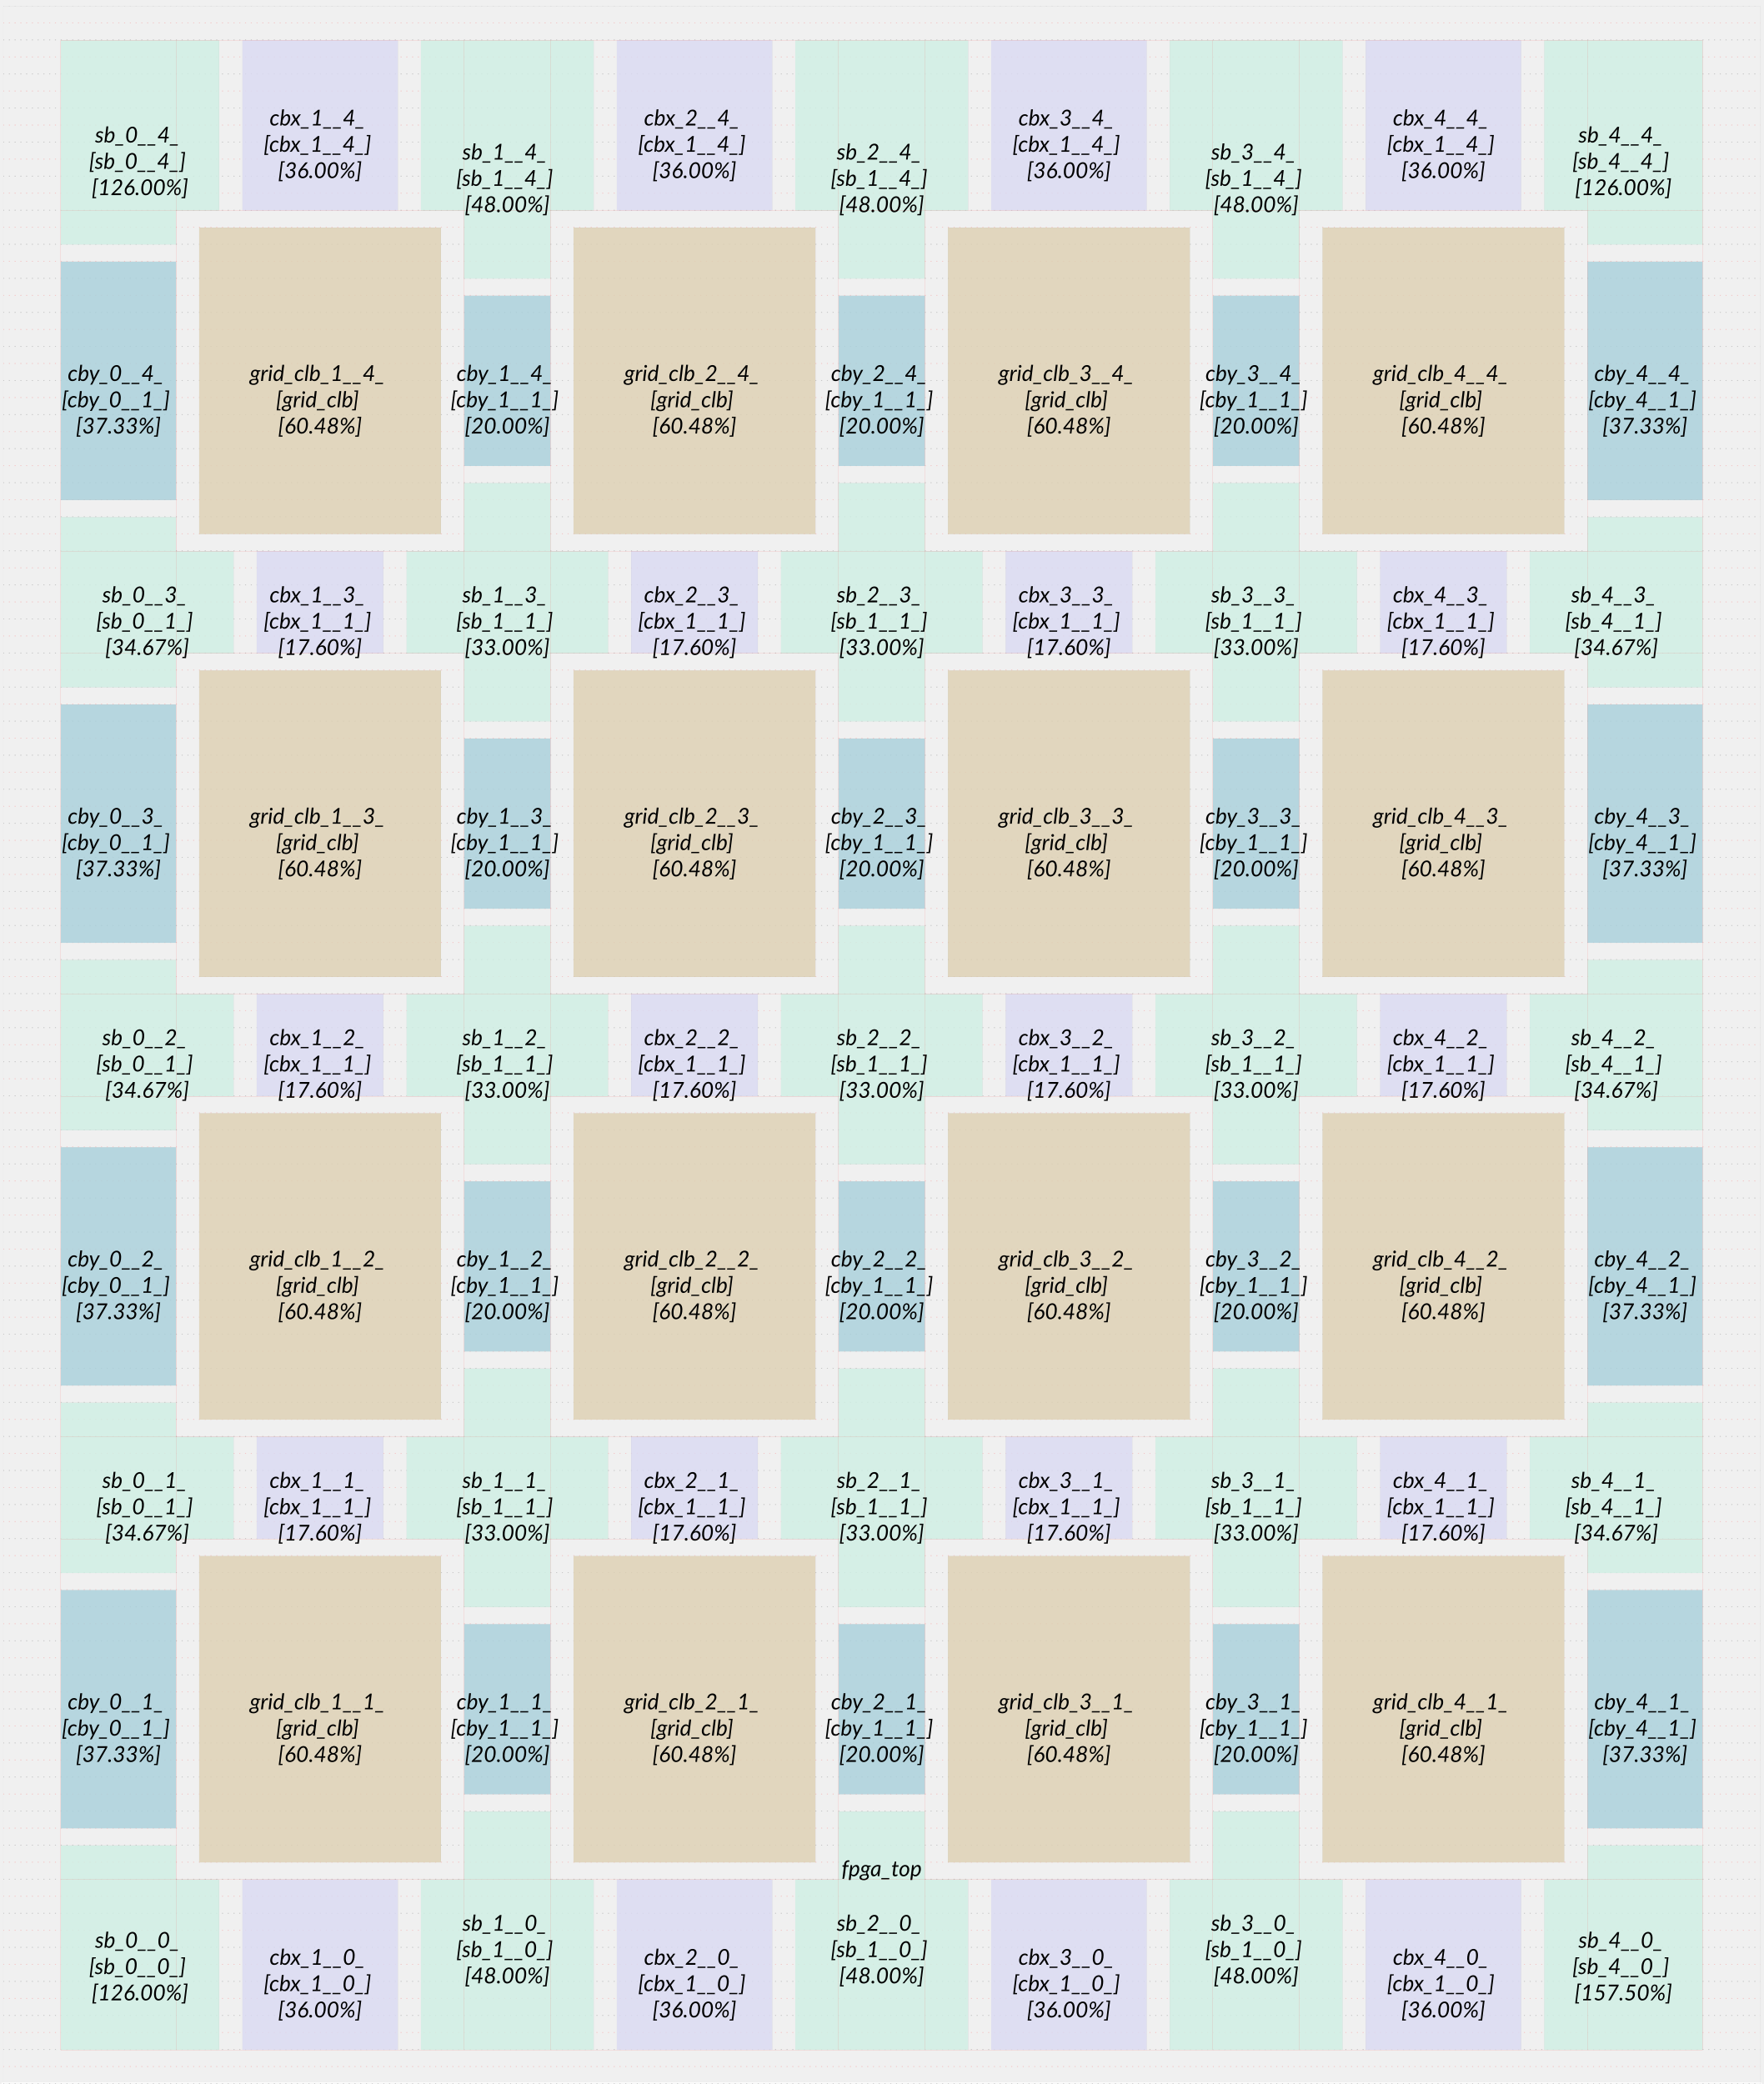
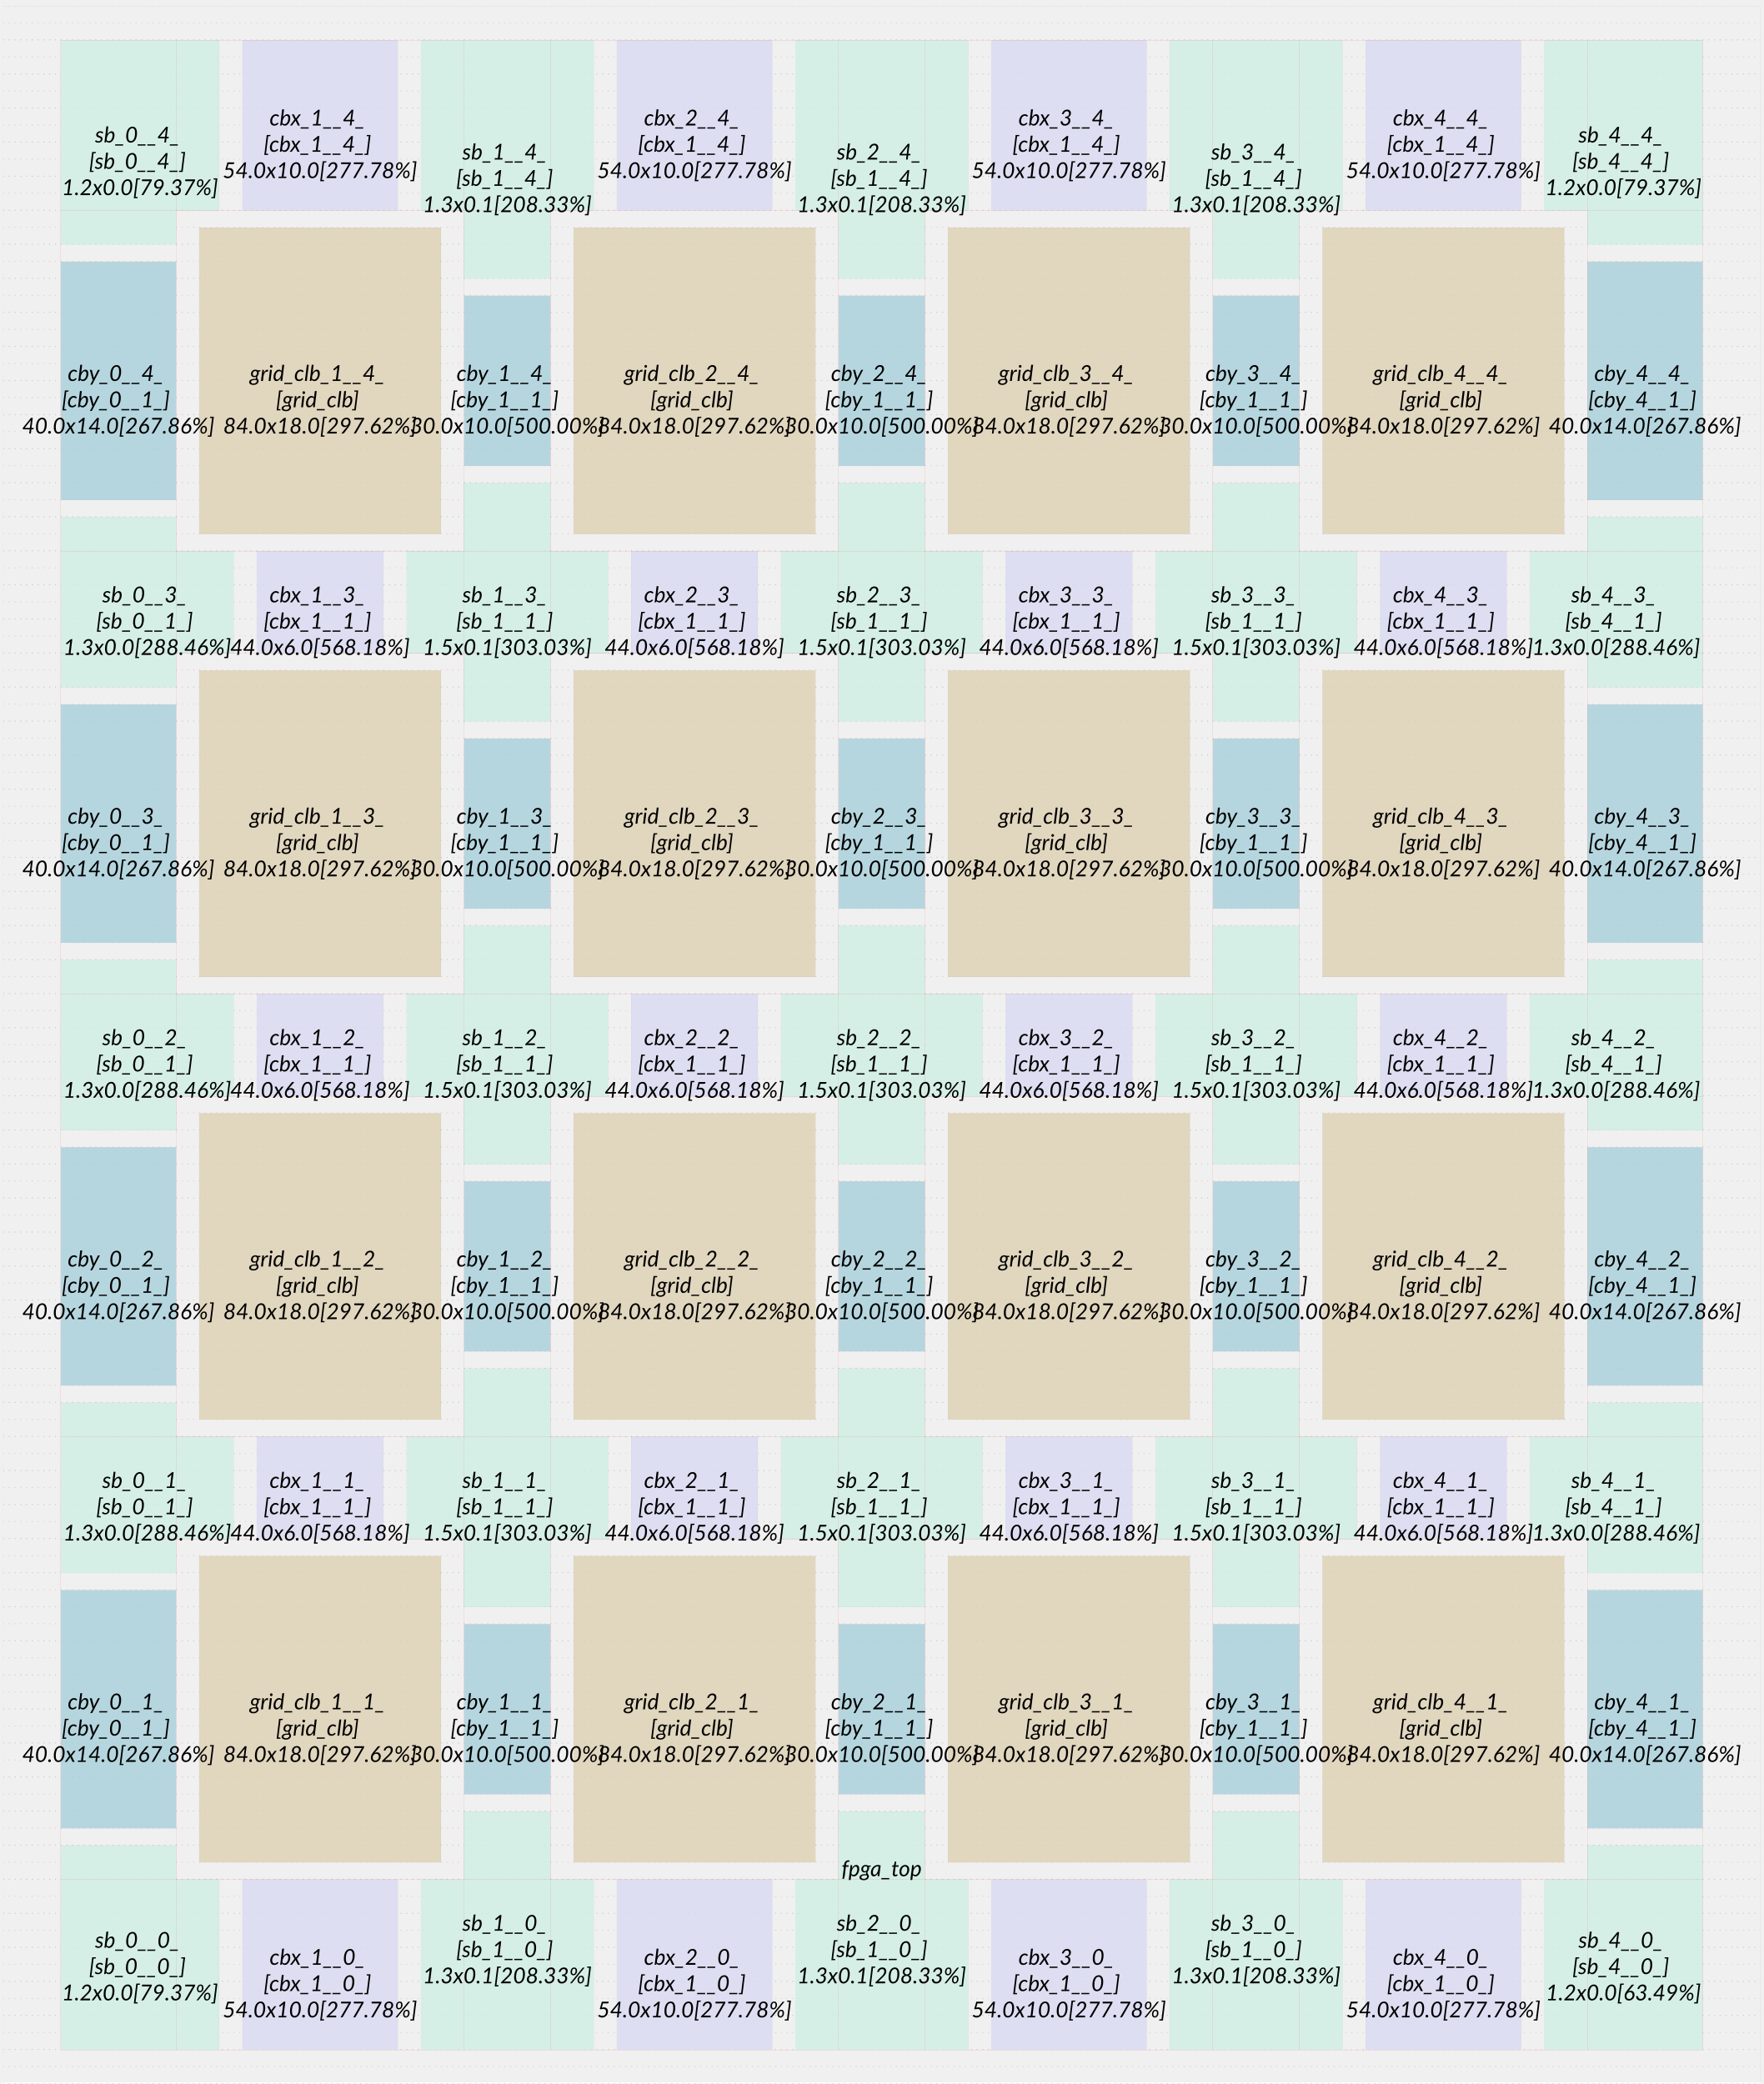
<svg xmlns="http://www.w3.org/2000/svg" xmlns:xlink="http://www.w3.org/1999/xlink" baseProfile="full" height="100%" version="1.1" viewBox="-50,-33284,28160,33284" width="100%">
  <defs>
    <symbol id="fpga_top">
      <rect class="module_boundary fpga_top" fill="url(#id1)" height="33183" width="28059" x="1" y="1" />
    </symbol>
    <symbol id="grid_clb">
      <rect class="module_boundary grid_clb" fill="#ddd0b1" height="4895" width="3863" x="1" y="1" />
    </symbol>
    <symbol id="sb_0__0_">
      <path class="module_boundary sb_0__0_" d="M 0 0 v 0 h 0 v 2720 h 0  v 544 h 1840 v -544 h 690 v -2720  h -690 v 0 Z Z" fill="#ceefe4" />
    </symbol>
    <symbol id="sb_0__1_">
      <path class="module_boundary sb_0__1_" d="M 0 0 v 544 h 0 v 1632 h 0  v 544 h 1840 v -544 h 920 v -1632  h -920 v -544 Z Z" fill="#ceefe4" />
    </symbol>
    <symbol id="sb_0__4_">
      <path class="module_boundary sb_0__4_" d="M 0 0 v 544 h 0 v 2720 h 0  v 0 h 1840 v 0 h 690 v -2720  h -690 v -544 Z Z" fill="#ceefe4" />
    </symbol>
    <symbol id="sb_1__0_">
      <path class="module_boundary sb_1__0_" d="M 690 0 v 0 h -690 v 2720 h 690  v 1088 h 1380 v -1088 h 690 v -2720  h -690 v 0 Z Z" fill="#ceefe4" />
    </symbol>
    <symbol id="sb_1__1_">
      <path class="module_boundary sb_1__1_" d="M 920 0 v 1088 h -920 v 1632 h 920  v 1088 h 1380 v -1088 h 920 v -1632  h -920 v -1088 Z Z" fill="#ceefe4" />
    </symbol>
    <symbol id="sb_1__4_">
      <path class="module_boundary sb_1__4_" d="M 690 0 v 1088 h -690 v 2720 h 690  v 0 h 1380 v 0 h 690 v -2720  h -690 v -1088 Z Z" fill="#ceefe4" />
    </symbol>
    <symbol id="sb_4__0_">
      <path class="module_boundary sb_4__0_" d="M 690 0 v 0 h -690 v 2720 h 690  v 544 h 1840 v -544 h 0 v -2720  h 0 v 0 Z Z" fill="#ceefe4" />
    </symbol>
    <symbol id="sb_4__1_">
      <path class="module_boundary sb_4__1_" d="M 920 0 v 544 h -920 v 1632 h 920  v 544 h 1840 v -544 h 0 v -1632  h 0 v -544 Z Z" fill="#ceefe4" />
    </symbol>
    <symbol id="sb_4__4_">
      <path class="module_boundary sb_4__4_" d="M 690 0 v 544 h -690 v 2720 h 690  v 0 h 1840 v 0 h 0 v -2720  h 0 v -544 Z Z" fill="#ceefe4" />
    </symbol>
    <symbol id="cbx_1__1_">
      <rect class="module_boundary cbx_1__1_" fill="#d9d9f3" height="1631" width="2023" x="1" y="1" />
    </symbol>
    <symbol id="cby_1__1_">
      <rect class="module_boundary cby_1__1_" fill="#a8d0db" height="2719" width="1379" x="1" y="1" />
    </symbol>
    <symbol id="cby_0__1_">
      <rect class="module_boundary cby_0__1_" fill="#a8d0db" height="3807" width="1839" x="1" y="1" />
    </symbol>
    <symbol id="cbx_1__4_">
      <rect class="module_boundary cbx_1__4_" fill="#d9d9f3" height="2719" width="2483" x="1" y="1" />
    </symbol>
    <symbol id="cby_4__1_">
      <rect class="module_boundary cby_4__1_" fill="#a8d0db" height="3807" width="1839" x="1" y="1" />
    </symbol>
    <symbol id="cbx_1__0_">
      <rect class="module_boundary cbx_1__0_" fill="#d9d9f3" height="2719" width="2483" x="1" y="1" />
    </symbol>
    <style type="text/css">
            .origin{fill:black}
            text{font-family: Verdana; font-size: 5px;}
            .module_boundary{stroke:grey; stroke-width:1;opacity: 0.8}
            .left_pin{
                fill:blue;
                text-anchor: start;
                transform: translate(5px, 00px) scale(1,-1);}
            .right_pin{
                fill:blue;
                text-anchor: end;
                transform: translate(-5px, 00px) scale(1,-1);}
            .bottom_pin{
                fill:blue;
                transform-box: fill-box;
                transform-origin: start;
                text-anchor: start;
                transform: translate(0px, 10px) rotate(90deg) scale(1,-1);}
            .top_pin{
                fill:blue;
                transform-box: fill-box;
                transform-origin: bottom left;
                text-anchor: start;
                transform: translate(0px, -3px) rotate(-90deg) scale(1,-1);}
            .in_pin{fill: red;}
            .out_pin{fill: blue;}
        </style>
    <style type="text/css">
    .over_util {fill:#b22222 !important}
    text{font-family: Lato; font-style: italic; font-size: 350px;}
</style>
    <pattern height="544" id="id1" patternUnits="userSpaceOnUse" width="92">
      <circle cx="4" cy="4" fill="black" r="4" />
      <circle cx="4" cy="276" fill="red" r="4" />
    </pattern>
  </defs>
  <g id="bg">
    <rect fill="#FFF" height="33234" id="background" stroke-width="0" width="28110" x="-25" y="-25" />
  </g>
  <g id="mainframe">
    <g id="mainShapes" transform="scale(1,-1)">
      <use class="topModule" x="0" xlink:href="#fpga_top" y="0" />
      <use class="grid_clb_1__1_" x="3128" xlink:href="#grid_clb" y="3536" />
      <use class="grid_clb_1__2_" x="3128" xlink:href="#grid_clb" y="10608" />
      <use class="grid_clb_1__3_" x="3128" xlink:href="#grid_clb" y="17680" />
      <use class="grid_clb_1__4_" x="3128" xlink:href="#grid_clb" y="24752" />
      <use class="grid_clb_2__1_" x="9108" xlink:href="#grid_clb" y="3536" />
      <use class="grid_clb_2__2_" x="9108" xlink:href="#grid_clb" y="10608" />
      <use class="grid_clb_2__3_" x="9108" xlink:href="#grid_clb" y="17680" />
      <use class="grid_clb_2__4_" x="9108" xlink:href="#grid_clb" y="24752" />
      <use class="grid_clb_3__1_" x="15088" xlink:href="#grid_clb" y="3536" />
      <use class="grid_clb_3__2_" x="15088" xlink:href="#grid_clb" y="10608" />
      <use class="grid_clb_3__3_" x="15088" xlink:href="#grid_clb" y="17680" />
      <use class="grid_clb_3__4_" x="15088" xlink:href="#grid_clb" y="24752" />
      <use class="grid_clb_4__1_" x="21068" xlink:href="#grid_clb" y="3536" />
      <use class="grid_clb_4__2_" x="21068" xlink:href="#grid_clb" y="10608" />
      <use class="grid_clb_4__3_" x="21068" xlink:href="#grid_clb" y="17680" />
      <use class="grid_clb_4__4_" x="21068" xlink:href="#grid_clb" y="24752" />
      <use class="sb_0__0_" x="920" xlink:href="#sb_0__0_" y="544" />
      <use class="sb_0__1_" x="920" xlink:href="#sb_0__1_" y="8160" />
      <use class="sb_0__2_" x="920" xlink:href="#sb_0__1_" y="15232" />
      <use class="sb_0__3_" x="920" xlink:href="#sb_0__1_" y="22304" />
      <use class="sb_0__4_" x="920" xlink:href="#sb_0__4_" y="29376" />
      <use class="sb_1__0_" x="6670" xlink:href="#sb_1__0_" y="544" />
      <use class="sb_2__0_" x="12650" xlink:href="#sb_1__0_" y="544" />
      <use class="sb_3__0_" x="18630" xlink:href="#sb_1__0_" y="544" />
      <use class="sb_1__1_" x="6440" xlink:href="#sb_1__1_" y="7616" />
      <use class="sb_1__2_" x="6440" xlink:href="#sb_1__1_" y="14688" />
      <use class="sb_1__3_" x="6440" xlink:href="#sb_1__1_" y="21760" />
      <use class="sb_2__1_" x="12420" xlink:href="#sb_1__1_" y="7616" />
      <use class="sb_2__2_" x="12420" xlink:href="#sb_1__1_" y="14688" />
      <use class="sb_2__3_" x="12420" xlink:href="#sb_1__1_" y="21760" />
      <use class="sb_3__1_" x="18400" xlink:href="#sb_1__1_" y="7616" />
      <use class="sb_3__2_" x="18400" xlink:href="#sb_1__1_" y="14688" />
      <use class="sb_3__3_" x="18400" xlink:href="#sb_1__1_" y="21760" />
      <use class="sb_1__4_" x="6670" xlink:href="#sb_1__4_" y="28832" />
      <use class="sb_2__4_" x="12650" xlink:href="#sb_1__4_" y="28832" />
      <use class="sb_3__4_" x="18630" xlink:href="#sb_1__4_" y="28832" />
      <use class="sb_4__0_" x="24610" xlink:href="#sb_4__0_" y="544" />
      <use class="sb_4__1_" x="24380" xlink:href="#sb_4__1_" y="8160" />
      <use class="sb_4__2_" x="24380" xlink:href="#sb_4__1_" y="15232" />
      <use class="sb_4__3_" x="24380" xlink:href="#sb_4__1_" y="22304" />
      <use class="sb_4__4_" x="24610" xlink:href="#sb_4__4_" y="29376" />
      <use class="cbx_1__1_" x="4048" xlink:href="#cbx_1__1_" y="8704" />
      <use class="cbx_1__2_" x="4048" xlink:href="#cbx_1__1_" y="15776" />
      <use class="cbx_1__3_" x="4048" xlink:href="#cbx_1__1_" y="22848" />
      <use class="cbx_2__1_" x="10028" xlink:href="#cbx_1__1_" y="8704" />
      <use class="cbx_2__2_" x="10028" xlink:href="#cbx_1__1_" y="15776" />
      <use class="cbx_2__3_" x="10028" xlink:href="#cbx_1__1_" y="22848" />
      <use class="cbx_3__1_" x="16008" xlink:href="#cbx_1__1_" y="8704" />
      <use class="cbx_3__2_" x="16008" xlink:href="#cbx_1__1_" y="15776" />
      <use class="cbx_3__3_" x="16008" xlink:href="#cbx_1__1_" y="22848" />
      <use class="cbx_4__1_" x="21988" xlink:href="#cbx_1__1_" y="8704" />
      <use class="cbx_4__2_" x="21988" xlink:href="#cbx_1__1_" y="15776" />
      <use class="cbx_4__3_" x="21988" xlink:href="#cbx_1__1_" y="22848" />
      <use class="cby_1__1_" x="7360" xlink:href="#cby_1__1_" y="4624" />
      <use class="cby_1__2_" x="7360" xlink:href="#cby_1__1_" y="11696" />
      <use class="cby_1__3_" x="7360" xlink:href="#cby_1__1_" y="18768" />
      <use class="cby_1__4_" x="7360" xlink:href="#cby_1__1_" y="25840" />
      <use class="cby_2__1_" x="13340" xlink:href="#cby_1__1_" y="4624" />
      <use class="cby_2__2_" x="13340" xlink:href="#cby_1__1_" y="11696" />
      <use class="cby_2__3_" x="13340" xlink:href="#cby_1__1_" y="18768" />
      <use class="cby_2__4_" x="13340" xlink:href="#cby_1__1_" y="25840" />
      <use class="cby_3__1_" x="19320" xlink:href="#cby_1__1_" y="4624" />
      <use class="cby_3__2_" x="19320" xlink:href="#cby_1__1_" y="11696" />
      <use class="cby_3__3_" x="19320" xlink:href="#cby_1__1_" y="18768" />
      <use class="cby_3__4_" x="19320" xlink:href="#cby_1__1_" y="25840" />
      <use class="cby_0__1_" x="920" xlink:href="#cby_0__1_" y="4080" />
      <use class="cby_0__2_" x="920" xlink:href="#cby_0__1_" y="11152" />
      <use class="cby_0__3_" x="920" xlink:href="#cby_0__1_" y="18224" />
      <use class="cby_0__4_" x="920" xlink:href="#cby_0__1_" y="25296" />
      <use class="cbx_1__4_" x="3818" xlink:href="#cbx_1__4_" y="29920" />
      <use class="cbx_2__4_" x="9798" xlink:href="#cbx_1__4_" y="29920" />
      <use class="cbx_3__4_" x="15778" xlink:href="#cbx_1__4_" y="29920" />
      <use class="cbx_4__4_" x="21758" xlink:href="#cbx_1__4_" y="29920" />
      <use class="cby_4__4_" x="25300" xlink:href="#cby_4__1_" y="25296" />
      <use class="cby_4__3_" x="25300" xlink:href="#cby_4__1_" y="18224" />
      <use class="cby_4__2_" x="25300" xlink:href="#cby_4__1_" y="11152" />
      <use class="cby_4__1_" x="25300" xlink:href="#cby_4__1_" y="4080" />
      <use class="cbx_4__0_" x="21758" xlink:href="#cbx_1__0_" y="544" />
      <use class="cbx_3__0_" x="15778" xlink:href="#cbx_1__0_" y="544" />
      <use class="cbx_2__0_" x="9798" xlink:href="#cbx_1__0_" y="544" />
      <use class="cbx_1__0_" x="3818" xlink:href="#cbx_1__0_" y="544" />
    </g>
    <g id="mainText" transform="scale(1,-1)">
      <text alignment-baseline="middle" fill="black" text-anchor="middle" transform="scale(1,-1)" x="14030.0" y="-3318.4">fpga_top</text>
      <text alignment-baseline="middle" fill="black" text-anchor="middle" transform="scale(1,-1)" x="5060.0" y="-5984.0">
                grid_clb_1__1_
                <tspan dy="1.2em" x="5060.0" y="-5984.0">[grid_clb]</tspan>
-         <tspan dy="2.4em" x="5060.0" y="-5984.0">[60.48%] </tspan>
+         <tspan dy="2.4em" x="5060.0" y="-5984.0">84.0x18.0[297.62%] </tspan>
      </text>
      <text alignment-baseline="middle" fill="black" text-anchor="middle" transform="scale(1,-1)" x="5060.0" y="-13056.0">
                grid_clb_1__2_
                <tspan dy="1.2em" x="5060.0" y="-13056.0">[grid_clb]</tspan>
-         <tspan dy="2.4em" x="5060.0" y="-13056.0">[60.48%] </tspan>
+         <tspan dy="2.4em" x="5060.0" y="-13056.0">84.0x18.0[297.62%] </tspan>
      </text>
      <text alignment-baseline="middle" fill="black" text-anchor="middle" transform="scale(1,-1)" x="5060.0" y="-20128.0">
                grid_clb_1__3_
                <tspan dy="1.2em" x="5060.0" y="-20128.0">[grid_clb]</tspan>
-         <tspan dy="2.4em" x="5060.0" y="-20128.0">[60.48%] </tspan>
+         <tspan dy="2.4em" x="5060.0" y="-20128.0">84.0x18.0[297.62%] </tspan>
      </text>
      <text alignment-baseline="middle" fill="black" text-anchor="middle" transform="scale(1,-1)" x="5060.0" y="-27200.0">
                grid_clb_1__4_
                <tspan dy="1.2em" x="5060.0" y="-27200.0">[grid_clb]</tspan>
-         <tspan dy="2.4em" x="5060.0" y="-27200.0">[60.48%] </tspan>
+         <tspan dy="2.4em" x="5060.0" y="-27200.0">84.0x18.0[297.62%] </tspan>
      </text>
      <text alignment-baseline="middle" fill="black" text-anchor="middle" transform="scale(1,-1)" x="11040.0" y="-5984.0">
                grid_clb_2__1_
                <tspan dy="1.2em" x="11040.0" y="-5984.0">[grid_clb]</tspan>
-         <tspan dy="2.4em" x="11040.0" y="-5984.0">[60.48%] </tspan>
+         <tspan dy="2.4em" x="11040.0" y="-5984.0">84.0x18.0[297.62%] </tspan>
      </text>
      <text alignment-baseline="middle" fill="black" text-anchor="middle" transform="scale(1,-1)" x="11040.0" y="-13056.0">
                grid_clb_2__2_
                <tspan dy="1.2em" x="11040.0" y="-13056.0">[grid_clb]</tspan>
-         <tspan dy="2.4em" x="11040.0" y="-13056.0">[60.48%] </tspan>
+         <tspan dy="2.4em" x="11040.0" y="-13056.0">84.0x18.0[297.62%] </tspan>
      </text>
      <text alignment-baseline="middle" fill="black" text-anchor="middle" transform="scale(1,-1)" x="11040.0" y="-20128.0">
                grid_clb_2__3_
                <tspan dy="1.2em" x="11040.0" y="-20128.0">[grid_clb]</tspan>
-         <tspan dy="2.4em" x="11040.0" y="-20128.0">[60.48%] </tspan>
+         <tspan dy="2.4em" x="11040.0" y="-20128.0">84.0x18.0[297.62%] </tspan>
      </text>
      <text alignment-baseline="middle" fill="black" text-anchor="middle" transform="scale(1,-1)" x="11040.0" y="-27200.0">
                grid_clb_2__4_
                <tspan dy="1.2em" x="11040.0" y="-27200.0">[grid_clb]</tspan>
-         <tspan dy="2.4em" x="11040.0" y="-27200.0">[60.48%] </tspan>
+         <tspan dy="2.4em" x="11040.0" y="-27200.0">84.0x18.0[297.62%] </tspan>
      </text>
      <text alignment-baseline="middle" fill="black" text-anchor="middle" transform="scale(1,-1)" x="17020.0" y="-5984.0">
                grid_clb_3__1_
                <tspan dy="1.2em" x="17020.0" y="-5984.0">[grid_clb]</tspan>
-         <tspan dy="2.4em" x="17020.0" y="-5984.0">[60.48%] </tspan>
+         <tspan dy="2.4em" x="17020.0" y="-5984.0">84.0x18.0[297.62%] </tspan>
      </text>
      <text alignment-baseline="middle" fill="black" text-anchor="middle" transform="scale(1,-1)" x="17020.0" y="-13056.0">
                grid_clb_3__2_
                <tspan dy="1.2em" x="17020.0" y="-13056.0">[grid_clb]</tspan>
-         <tspan dy="2.4em" x="17020.0" y="-13056.0">[60.48%] </tspan>
+         <tspan dy="2.4em" x="17020.0" y="-13056.0">84.0x18.0[297.62%] </tspan>
      </text>
      <text alignment-baseline="middle" fill="black" text-anchor="middle" transform="scale(1,-1)" x="17020.0" y="-20128.0">
                grid_clb_3__3_
                <tspan dy="1.2em" x="17020.0" y="-20128.0">[grid_clb]</tspan>
-         <tspan dy="2.4em" x="17020.0" y="-20128.0">[60.48%] </tspan>
+         <tspan dy="2.4em" x="17020.0" y="-20128.0">84.0x18.0[297.62%] </tspan>
      </text>
      <text alignment-baseline="middle" fill="black" text-anchor="middle" transform="scale(1,-1)" x="17020.0" y="-27200.0">
                grid_clb_3__4_
                <tspan dy="1.2em" x="17020.0" y="-27200.0">[grid_clb]</tspan>
-         <tspan dy="2.4em" x="17020.0" y="-27200.0">[60.48%] </tspan>
+         <tspan dy="2.4em" x="17020.0" y="-27200.0">84.0x18.0[297.62%] </tspan>
      </text>
      <text alignment-baseline="middle" fill="black" text-anchor="middle" transform="scale(1,-1)" x="23000.0" y="-5984.0">
                grid_clb_4__1_
                <tspan dy="1.2em" x="23000.0" y="-5984.0">[grid_clb]</tspan>
-         <tspan dy="2.4em" x="23000.0" y="-5984.0">[60.48%] </tspan>
+         <tspan dy="2.4em" x="23000.0" y="-5984.0">84.0x18.0[297.62%] </tspan>
      </text>
      <text alignment-baseline="middle" fill="black" text-anchor="middle" transform="scale(1,-1)" x="23000.0" y="-13056.0">
                grid_clb_4__2_
                <tspan dy="1.2em" x="23000.0" y="-13056.0">[grid_clb]</tspan>
-         <tspan dy="2.4em" x="23000.0" y="-13056.0">[60.48%] </tspan>
+         <tspan dy="2.4em" x="23000.0" y="-13056.0">84.0x18.0[297.62%] </tspan>
      </text>
      <text alignment-baseline="middle" fill="black" text-anchor="middle" transform="scale(1,-1)" x="23000.0" y="-20128.0">
                grid_clb_4__3_
                <tspan dy="1.2em" x="23000.0" y="-20128.0">[grid_clb]</tspan>
-         <tspan dy="2.4em" x="23000.0" y="-20128.0">[60.48%] </tspan>
+         <tspan dy="2.4em" x="23000.0" y="-20128.0">84.0x18.0[297.62%] </tspan>
      </text>
      <text alignment-baseline="middle" fill="black" text-anchor="middle" transform="scale(1,-1)" x="23000.0" y="-27200.0">
                grid_clb_4__4_
                <tspan dy="1.2em" x="23000.0" y="-27200.0">[grid_clb]</tspan>
-         <tspan dy="2.4em" x="23000.0" y="-27200.0">[60.48%] </tspan>
+         <tspan dy="2.4em" x="23000.0" y="-27200.0">84.0x18.0[297.62%] </tspan>
      </text>
      <text alignment-baseline="middle" fill="black" text-anchor="middle" transform="scale(1,-1)" x="2185.0" y="-2176.0">
                sb_0__0_
                <tspan dy="1.2em" x="2185.0" y="-2176.0">[sb_0__0_]</tspan>
-         <tspan dy="2.4em" x="2185.0" y="-2176.0">[126.00%] </tspan>
+         <tspan dy="2.4em" x="2185.0" y="-2176.0">1.2x0.0[79.37%] </tspan>
      </text>
      <text alignment-baseline="middle" fill="black" text-anchor="middle" transform="scale(1,-1)" x="2300.0" y="-9520.0">
                sb_0__1_
                <tspan dy="1.2em" x="2300.0" y="-9520.0">[sb_0__1_]</tspan>
-         <tspan dy="2.4em" x="2300.0" y="-9520.0">[34.67%] </tspan>
+         <tspan dy="2.4em" x="2300.0" y="-9520.0">1.3x0.0[288.46%] </tspan>
      </text>
      <text alignment-baseline="middle" fill="black" text-anchor="middle" transform="scale(1,-1)" x="2300.0" y="-16592.0">
                sb_0__2_
                <tspan dy="1.2em" x="2300.0" y="-16592.0">[sb_0__1_]</tspan>
-         <tspan dy="2.4em" x="2300.0" y="-16592.0">[34.67%] </tspan>
+         <tspan dy="2.4em" x="2300.0" y="-16592.0">1.3x0.0[288.46%] </tspan>
      </text>
      <text alignment-baseline="middle" fill="black" text-anchor="middle" transform="scale(1,-1)" x="2300.0" y="-23664.0">
                sb_0__3_
                <tspan dy="1.2em" x="2300.0" y="-23664.0">[sb_0__1_]</tspan>
-         <tspan dy="2.4em" x="2300.0" y="-23664.0">[34.67%] </tspan>
+         <tspan dy="2.4em" x="2300.0" y="-23664.0">1.3x0.0[288.46%] </tspan>
      </text>
      <text alignment-baseline="middle" fill="black" text-anchor="middle" transform="scale(1,-1)" x="2185.0" y="-31008.0">
                sb_0__4_
                <tspan dy="1.2em" x="2185.0" y="-31008.0">[sb_0__4_]</tspan>
-         <tspan dy="2.4em" x="2185.0" y="-31008.0">[126.00%] </tspan>
+         <tspan dy="2.4em" x="2185.0" y="-31008.0">1.2x0.0[79.37%] </tspan>
      </text>
      <text alignment-baseline="middle" fill="black" text-anchor="middle" transform="scale(1,-1)" x="8050.0" y="-2448.0">
                sb_1__0_
                <tspan dy="1.2em" x="8050.0" y="-2448.0">[sb_1__0_]</tspan>
-         <tspan dy="2.4em" x="8050.0" y="-2448.0">[48.00%] </tspan>
+         <tspan dy="2.4em" x="8050.0" y="-2448.0">1.3x0.1[208.33%] </tspan>
      </text>
      <text alignment-baseline="middle" fill="black" text-anchor="middle" transform="scale(1,-1)" x="14030.0" y="-2448.0">
                sb_2__0_
                <tspan dy="1.2em" x="14030.0" y="-2448.0">[sb_1__0_]</tspan>
-         <tspan dy="2.4em" x="14030.0" y="-2448.0">[48.00%] </tspan>
+         <tspan dy="2.4em" x="14030.0" y="-2448.0">1.3x0.1[208.33%] </tspan>
      </text>
      <text alignment-baseline="middle" fill="black" text-anchor="middle" transform="scale(1,-1)" x="20010.0" y="-2448.0">
                sb_3__0_
                <tspan dy="1.2em" x="20010.0" y="-2448.0">[sb_1__0_]</tspan>
-         <tspan dy="2.4em" x="20010.0" y="-2448.0">[48.00%] </tspan>
+         <tspan dy="2.4em" x="20010.0" y="-2448.0">1.3x0.1[208.33%] </tspan>
      </text>
      <text alignment-baseline="middle" fill="black" text-anchor="middle" transform="scale(1,-1)" x="8050.0" y="-9520.0">
                sb_1__1_
                <tspan dy="1.2em" x="8050.0" y="-9520.0">[sb_1__1_]</tspan>
-         <tspan dy="2.4em" x="8050.0" y="-9520.0">[33.00%] </tspan>
+         <tspan dy="2.4em" x="8050.0" y="-9520.0">1.5x0.1[303.03%] </tspan>
      </text>
      <text alignment-baseline="middle" fill="black" text-anchor="middle" transform="scale(1,-1)" x="8050.0" y="-16592.0">
                sb_1__2_
                <tspan dy="1.2em" x="8050.0" y="-16592.0">[sb_1__1_]</tspan>
-         <tspan dy="2.4em" x="8050.0" y="-16592.0">[33.00%] </tspan>
+         <tspan dy="2.4em" x="8050.0" y="-16592.0">1.5x0.1[303.03%] </tspan>
      </text>
      <text alignment-baseline="middle" fill="black" text-anchor="middle" transform="scale(1,-1)" x="8050.0" y="-23664.0">
                sb_1__3_
                <tspan dy="1.2em" x="8050.0" y="-23664.0">[sb_1__1_]</tspan>
-         <tspan dy="2.4em" x="8050.0" y="-23664.0">[33.00%] </tspan>
+         <tspan dy="2.4em" x="8050.0" y="-23664.0">1.5x0.1[303.03%] </tspan>
      </text>
      <text alignment-baseline="middle" fill="black" text-anchor="middle" transform="scale(1,-1)" x="14030.0" y="-9520.0">
                sb_2__1_
                <tspan dy="1.2em" x="14030.0" y="-9520.0">[sb_1__1_]</tspan>
-         <tspan dy="2.4em" x="14030.0" y="-9520.0">[33.00%] </tspan>
+         <tspan dy="2.4em" x="14030.0" y="-9520.0">1.5x0.1[303.03%] </tspan>
      </text>
      <text alignment-baseline="middle" fill="black" text-anchor="middle" transform="scale(1,-1)" x="14030.0" y="-16592.0">
                sb_2__2_
                <tspan dy="1.2em" x="14030.0" y="-16592.0">[sb_1__1_]</tspan>
-         <tspan dy="2.4em" x="14030.0" y="-16592.0">[33.00%] </tspan>
+         <tspan dy="2.4em" x="14030.0" y="-16592.0">1.5x0.1[303.03%] </tspan>
      </text>
      <text alignment-baseline="middle" fill="black" text-anchor="middle" transform="scale(1,-1)" x="14030.0" y="-23664.0">
                sb_2__3_
                <tspan dy="1.2em" x="14030.0" y="-23664.0">[sb_1__1_]</tspan>
-         <tspan dy="2.4em" x="14030.0" y="-23664.0">[33.00%] </tspan>
+         <tspan dy="2.4em" x="14030.0" y="-23664.0">1.5x0.1[303.03%] </tspan>
      </text>
      <text alignment-baseline="middle" fill="black" text-anchor="middle" transform="scale(1,-1)" x="20010.0" y="-9520.0">
                sb_3__1_
                <tspan dy="1.2em" x="20010.0" y="-9520.0">[sb_1__1_]</tspan>
-         <tspan dy="2.4em" x="20010.0" y="-9520.0">[33.00%] </tspan>
+         <tspan dy="2.4em" x="20010.0" y="-9520.0">1.5x0.1[303.03%] </tspan>
      </text>
      <text alignment-baseline="middle" fill="black" text-anchor="middle" transform="scale(1,-1)" x="20010.0" y="-16592.0">
                sb_3__2_
                <tspan dy="1.2em" x="20010.0" y="-16592.0">[sb_1__1_]</tspan>
-         <tspan dy="2.4em" x="20010.0" y="-16592.0">[33.00%] </tspan>
+         <tspan dy="2.4em" x="20010.0" y="-16592.0">1.5x0.1[303.03%] </tspan>
      </text>
      <text alignment-baseline="middle" fill="black" text-anchor="middle" transform="scale(1,-1)" x="20010.0" y="-23664.0">
                sb_3__3_
                <tspan dy="1.2em" x="20010.0" y="-23664.0">[sb_1__1_]</tspan>
-         <tspan dy="2.4em" x="20010.0" y="-23664.0">[33.00%] </tspan>
+         <tspan dy="2.4em" x="20010.0" y="-23664.0">1.5x0.1[303.03%] </tspan>
      </text>
      <text alignment-baseline="middle" fill="black" text-anchor="middle" transform="scale(1,-1)" x="8050.0" y="-30736.0">
                sb_1__4_
                <tspan dy="1.2em" x="8050.0" y="-30736.0">[sb_1__4_]</tspan>
-         <tspan dy="2.4em" x="8050.0" y="-30736.0">[48.00%] </tspan>
+         <tspan dy="2.4em" x="8050.0" y="-30736.0">1.3x0.1[208.33%] </tspan>
      </text>
      <text alignment-baseline="middle" fill="black" text-anchor="middle" transform="scale(1,-1)" x="14030.0" y="-30736.0">
                sb_2__4_
                <tspan dy="1.2em" x="14030.0" y="-30736.0">[sb_1__4_]</tspan>
-         <tspan dy="2.4em" x="14030.0" y="-30736.0">[48.00%] </tspan>
+         <tspan dy="2.4em" x="14030.0" y="-30736.0">1.3x0.1[208.33%] </tspan>
      </text>
      <text alignment-baseline="middle" fill="black" text-anchor="middle" transform="scale(1,-1)" x="20010.0" y="-30736.0">
                sb_3__4_
                <tspan dy="1.2em" x="20010.0" y="-30736.0">[sb_1__4_]</tspan>
-         <tspan dy="2.4em" x="20010.0" y="-30736.0">[48.00%] </tspan>
+         <tspan dy="2.4em" x="20010.0" y="-30736.0">1.3x0.1[208.33%] </tspan>
      </text>
      <text alignment-baseline="middle" fill="black" text-anchor="middle" transform="scale(1,-1)" x="25875.0" y="-2176.0">
                sb_4__0_
                <tspan dy="1.2em" x="25875.0" y="-2176.0">[sb_4__0_]</tspan>
-         <tspan dy="2.4em" x="25875.0" y="-2176.0">[157.50%] </tspan>
+         <tspan dy="2.4em" x="25875.0" y="-2176.0">1.2x0.0[63.49%] </tspan>
      </text>
      <text alignment-baseline="middle" fill="black" text-anchor="middle" transform="scale(1,-1)" x="25760.0" y="-9520.0">
                sb_4__1_
                <tspan dy="1.2em" x="25760.0" y="-9520.0">[sb_4__1_]</tspan>
-         <tspan dy="2.4em" x="25760.0" y="-9520.0">[34.67%] </tspan>
+         <tspan dy="2.4em" x="25760.0" y="-9520.0">1.3x0.0[288.46%] </tspan>
      </text>
      <text alignment-baseline="middle" fill="black" text-anchor="middle" transform="scale(1,-1)" x="25760.0" y="-16592.0">
                sb_4__2_
                <tspan dy="1.2em" x="25760.0" y="-16592.0">[sb_4__1_]</tspan>
-         <tspan dy="2.4em" x="25760.0" y="-16592.0">[34.67%] </tspan>
+         <tspan dy="2.4em" x="25760.0" y="-16592.0">1.3x0.0[288.46%] </tspan>
      </text>
      <text alignment-baseline="middle" fill="black" text-anchor="middle" transform="scale(1,-1)" x="25760.0" y="-23664.0">
                sb_4__3_
                <tspan dy="1.2em" x="25760.0" y="-23664.0">[sb_4__1_]</tspan>
-         <tspan dy="2.4em" x="25760.0" y="-23664.0">[34.67%] </tspan>
+         <tspan dy="2.4em" x="25760.0" y="-23664.0">1.3x0.0[288.46%] </tspan>
      </text>
      <text alignment-baseline="middle" fill="black" text-anchor="middle" transform="scale(1,-1)" x="25875.0" y="-31008.0">
                sb_4__4_
                <tspan dy="1.2em" x="25875.0" y="-31008.0">[sb_4__4_]</tspan>
-         <tspan dy="2.4em" x="25875.0" y="-31008.0">[126.00%] </tspan>
+         <tspan dy="2.4em" x="25875.0" y="-31008.0">1.2x0.0[79.37%] </tspan>
      </text>
      <text alignment-baseline="middle" fill="black" text-anchor="middle" transform="scale(1,-1)" x="5060.0" y="-9520.0">
                cbx_1__1_
                <tspan dy="1.2em" x="5060.0" y="-9520.0">[cbx_1__1_]</tspan>
-         <tspan dy="2.4em" x="5060.0" y="-9520.0">[17.60%] </tspan>
+         <tspan dy="2.4em" x="5060.0" y="-9520.0">44.0x6.0[568.18%] </tspan>
      </text>
      <text alignment-baseline="middle" fill="black" text-anchor="middle" transform="scale(1,-1)" x="5060.0" y="-16592.0">
                cbx_1__2_
                <tspan dy="1.2em" x="5060.0" y="-16592.0">[cbx_1__1_]</tspan>
-         <tspan dy="2.4em" x="5060.0" y="-16592.0">[17.60%] </tspan>
+         <tspan dy="2.4em" x="5060.0" y="-16592.0">44.0x6.0[568.18%] </tspan>
      </text>
      <text alignment-baseline="middle" fill="black" text-anchor="middle" transform="scale(1,-1)" x="5060.0" y="-23664.0">
                cbx_1__3_
                <tspan dy="1.2em" x="5060.0" y="-23664.0">[cbx_1__1_]</tspan>
-         <tspan dy="2.4em" x="5060.0" y="-23664.0">[17.60%] </tspan>
+         <tspan dy="2.4em" x="5060.0" y="-23664.0">44.0x6.0[568.18%] </tspan>
      </text>
      <text alignment-baseline="middle" fill="black" text-anchor="middle" transform="scale(1,-1)" x="11040.0" y="-9520.0">
                cbx_2__1_
                <tspan dy="1.2em" x="11040.0" y="-9520.0">[cbx_1__1_]</tspan>
-         <tspan dy="2.4em" x="11040.0" y="-9520.0">[17.60%] </tspan>
+         <tspan dy="2.4em" x="11040.0" y="-9520.0">44.0x6.0[568.18%] </tspan>
      </text>
      <text alignment-baseline="middle" fill="black" text-anchor="middle" transform="scale(1,-1)" x="11040.0" y="-16592.0">
                cbx_2__2_
                <tspan dy="1.2em" x="11040.0" y="-16592.0">[cbx_1__1_]</tspan>
-         <tspan dy="2.4em" x="11040.0" y="-16592.0">[17.60%] </tspan>
+         <tspan dy="2.4em" x="11040.0" y="-16592.0">44.0x6.0[568.18%] </tspan>
      </text>
      <text alignment-baseline="middle" fill="black" text-anchor="middle" transform="scale(1,-1)" x="11040.0" y="-23664.0">
                cbx_2__3_
                <tspan dy="1.2em" x="11040.0" y="-23664.0">[cbx_1__1_]</tspan>
-         <tspan dy="2.4em" x="11040.0" y="-23664.0">[17.60%] </tspan>
+         <tspan dy="2.4em" x="11040.0" y="-23664.0">44.0x6.0[568.18%] </tspan>
      </text>
      <text alignment-baseline="middle" fill="black" text-anchor="middle" transform="scale(1,-1)" x="17020.0" y="-9520.0">
                cbx_3__1_
                <tspan dy="1.2em" x="17020.0" y="-9520.0">[cbx_1__1_]</tspan>
-         <tspan dy="2.4em" x="17020.0" y="-9520.0">[17.60%] </tspan>
+         <tspan dy="2.4em" x="17020.0" y="-9520.0">44.0x6.0[568.18%] </tspan>
      </text>
      <text alignment-baseline="middle" fill="black" text-anchor="middle" transform="scale(1,-1)" x="17020.0" y="-16592.0">
                cbx_3__2_
                <tspan dy="1.2em" x="17020.0" y="-16592.0">[cbx_1__1_]</tspan>
-         <tspan dy="2.4em" x="17020.0" y="-16592.0">[17.60%] </tspan>
+         <tspan dy="2.4em" x="17020.0" y="-16592.0">44.0x6.0[568.18%] </tspan>
      </text>
      <text alignment-baseline="middle" fill="black" text-anchor="middle" transform="scale(1,-1)" x="17020.0" y="-23664.0">
                cbx_3__3_
                <tspan dy="1.2em" x="17020.0" y="-23664.0">[cbx_1__1_]</tspan>
-         <tspan dy="2.4em" x="17020.0" y="-23664.0">[17.60%] </tspan>
+         <tspan dy="2.4em" x="17020.0" y="-23664.0">44.0x6.0[568.18%] </tspan>
      </text>
      <text alignment-baseline="middle" fill="black" text-anchor="middle" transform="scale(1,-1)" x="23000.0" y="-9520.0">
                cbx_4__1_
                <tspan dy="1.2em" x="23000.0" y="-9520.0">[cbx_1__1_]</tspan>
-         <tspan dy="2.4em" x="23000.0" y="-9520.0">[17.60%] </tspan>
+         <tspan dy="2.4em" x="23000.0" y="-9520.0">44.0x6.0[568.18%] </tspan>
      </text>
      <text alignment-baseline="middle" fill="black" text-anchor="middle" transform="scale(1,-1)" x="23000.0" y="-16592.0">
                cbx_4__2_
                <tspan dy="1.2em" x="23000.0" y="-16592.0">[cbx_1__1_]</tspan>
-         <tspan dy="2.4em" x="23000.0" y="-16592.0">[17.60%] </tspan>
+         <tspan dy="2.4em" x="23000.0" y="-16592.0">44.0x6.0[568.18%] </tspan>
      </text>
      <text alignment-baseline="middle" fill="black" text-anchor="middle" transform="scale(1,-1)" x="23000.0" y="-23664.0">
                cbx_4__3_
                <tspan dy="1.2em" x="23000.0" y="-23664.0">[cbx_1__1_]</tspan>
-         <tspan dy="2.4em" x="23000.0" y="-23664.0">[17.60%] </tspan>
+         <tspan dy="2.4em" x="23000.0" y="-23664.0">44.0x6.0[568.18%] </tspan>
      </text>
      <text alignment-baseline="middle" fill="black" text-anchor="middle" transform="scale(1,-1)" x="8050.0" y="-5984.0">
                cby_1__1_
                <tspan dy="1.2em" x="8050.0" y="-5984.0">[cby_1__1_]</tspan>
-         <tspan dy="2.4em" x="8050.0" y="-5984.0">[20.00%] </tspan>
+         <tspan dy="2.4em" x="8050.0" y="-5984.0">30.0x10.0[500.00%] </tspan>
      </text>
      <text alignment-baseline="middle" fill="black" text-anchor="middle" transform="scale(1,-1)" x="8050.0" y="-13056.0">
                cby_1__2_
                <tspan dy="1.2em" x="8050.0" y="-13056.0">[cby_1__1_]</tspan>
-         <tspan dy="2.4em" x="8050.0" y="-13056.0">[20.00%] </tspan>
+         <tspan dy="2.4em" x="8050.0" y="-13056.0">30.0x10.0[500.00%] </tspan>
      </text>
      <text alignment-baseline="middle" fill="black" text-anchor="middle" transform="scale(1,-1)" x="8050.0" y="-20128.0">
                cby_1__3_
                <tspan dy="1.2em" x="8050.0" y="-20128.0">[cby_1__1_]</tspan>
-         <tspan dy="2.4em" x="8050.0" y="-20128.0">[20.00%] </tspan>
+         <tspan dy="2.4em" x="8050.0" y="-20128.0">30.0x10.0[500.00%] </tspan>
      </text>
      <text alignment-baseline="middle" fill="black" text-anchor="middle" transform="scale(1,-1)" x="8050.0" y="-27200.0">
                cby_1__4_
                <tspan dy="1.2em" x="8050.0" y="-27200.0">[cby_1__1_]</tspan>
-         <tspan dy="2.4em" x="8050.0" y="-27200.0">[20.00%] </tspan>
+         <tspan dy="2.4em" x="8050.0" y="-27200.0">30.0x10.0[500.00%] </tspan>
      </text>
      <text alignment-baseline="middle" fill="black" text-anchor="middle" transform="scale(1,-1)" x="14030.0" y="-5984.0">
                cby_2__1_
                <tspan dy="1.2em" x="14030.0" y="-5984.0">[cby_1__1_]</tspan>
-         <tspan dy="2.4em" x="14030.0" y="-5984.0">[20.00%] </tspan>
+         <tspan dy="2.4em" x="14030.0" y="-5984.0">30.0x10.0[500.00%] </tspan>
      </text>
      <text alignment-baseline="middle" fill="black" text-anchor="middle" transform="scale(1,-1)" x="14030.0" y="-13056.0">
                cby_2__2_
                <tspan dy="1.2em" x="14030.0" y="-13056.0">[cby_1__1_]</tspan>
-         <tspan dy="2.4em" x="14030.0" y="-13056.0">[20.00%] </tspan>
+         <tspan dy="2.4em" x="14030.0" y="-13056.0">30.0x10.0[500.00%] </tspan>
      </text>
      <text alignment-baseline="middle" fill="black" text-anchor="middle" transform="scale(1,-1)" x="14030.0" y="-20128.0">
                cby_2__3_
                <tspan dy="1.2em" x="14030.0" y="-20128.0">[cby_1__1_]</tspan>
-         <tspan dy="2.4em" x="14030.0" y="-20128.0">[20.00%] </tspan>
+         <tspan dy="2.4em" x="14030.0" y="-20128.0">30.0x10.0[500.00%] </tspan>
      </text>
      <text alignment-baseline="middle" fill="black" text-anchor="middle" transform="scale(1,-1)" x="14030.0" y="-27200.0">
                cby_2__4_
                <tspan dy="1.2em" x="14030.0" y="-27200.0">[cby_1__1_]</tspan>
-         <tspan dy="2.4em" x="14030.0" y="-27200.0">[20.00%] </tspan>
+         <tspan dy="2.4em" x="14030.0" y="-27200.0">30.0x10.0[500.00%] </tspan>
      </text>
      <text alignment-baseline="middle" fill="black" text-anchor="middle" transform="scale(1,-1)" x="20010.0" y="-5984.0">
                cby_3__1_
                <tspan dy="1.2em" x="20010.0" y="-5984.0">[cby_1__1_]</tspan>
-         <tspan dy="2.4em" x="20010.0" y="-5984.0">[20.00%] </tspan>
+         <tspan dy="2.4em" x="20010.0" y="-5984.0">30.0x10.0[500.00%] </tspan>
      </text>
      <text alignment-baseline="middle" fill="black" text-anchor="middle" transform="scale(1,-1)" x="20010.0" y="-13056.0">
                cby_3__2_
                <tspan dy="1.2em" x="20010.0" y="-13056.0">[cby_1__1_]</tspan>
-         <tspan dy="2.4em" x="20010.0" y="-13056.0">[20.00%] </tspan>
+         <tspan dy="2.4em" x="20010.0" y="-13056.0">30.0x10.0[500.00%] </tspan>
      </text>
      <text alignment-baseline="middle" fill="black" text-anchor="middle" transform="scale(1,-1)" x="20010.0" y="-20128.0">
                cby_3__3_
                <tspan dy="1.2em" x="20010.0" y="-20128.0">[cby_1__1_]</tspan>
-         <tspan dy="2.4em" x="20010.0" y="-20128.0">[20.00%] </tspan>
+         <tspan dy="2.4em" x="20010.0" y="-20128.0">30.0x10.0[500.00%] </tspan>
      </text>
      <text alignment-baseline="middle" fill="black" text-anchor="middle" transform="scale(1,-1)" x="20010.0" y="-27200.0">
                cby_3__4_
                <tspan dy="1.2em" x="20010.0" y="-27200.0">[cby_1__1_]</tspan>
-         <tspan dy="2.4em" x="20010.0" y="-27200.0">[20.00%] </tspan>
+         <tspan dy="2.4em" x="20010.0" y="-27200.0">30.0x10.0[500.00%] </tspan>
      </text>
      <text alignment-baseline="middle" fill="black" text-anchor="middle" transform="scale(1,-1)" x="1840.0" y="-5984.0">
                cby_0__1_
                <tspan dy="1.2em" x="1840.0" y="-5984.0">[cby_0__1_]</tspan>
-         <tspan dy="2.4em" x="1840.0" y="-5984.0">[37.33%] </tspan>
+         <tspan dy="2.4em" x="1840.0" y="-5984.0">40.0x14.0[267.86%] </tspan>
      </text>
      <text alignment-baseline="middle" fill="black" text-anchor="middle" transform="scale(1,-1)" x="1840.0" y="-13056.0">
                cby_0__2_
                <tspan dy="1.2em" x="1840.0" y="-13056.0">[cby_0__1_]</tspan>
-         <tspan dy="2.4em" x="1840.0" y="-13056.0">[37.33%] </tspan>
+         <tspan dy="2.4em" x="1840.0" y="-13056.0">40.0x14.0[267.86%] </tspan>
      </text>
      <text alignment-baseline="middle" fill="black" text-anchor="middle" transform="scale(1,-1)" x="1840.0" y="-20128.0">
                cby_0__3_
                <tspan dy="1.2em" x="1840.0" y="-20128.0">[cby_0__1_]</tspan>
-         <tspan dy="2.4em" x="1840.0" y="-20128.0">[37.33%] </tspan>
+         <tspan dy="2.4em" x="1840.0" y="-20128.0">40.0x14.0[267.86%] </tspan>
      </text>
      <text alignment-baseline="middle" fill="black" text-anchor="middle" transform="scale(1,-1)" x="1840.0" y="-27200.0">
                cby_0__4_
                <tspan dy="1.2em" x="1840.0" y="-27200.0">[cby_0__1_]</tspan>
-         <tspan dy="2.4em" x="1840.0" y="-27200.0">[37.33%] </tspan>
+         <tspan dy="2.4em" x="1840.0" y="-27200.0">40.0x14.0[267.86%] </tspan>
      </text>
      <text alignment-baseline="middle" fill="black" text-anchor="middle" transform="scale(1,-1)" x="5060.0" y="-31280.0">
                cbx_1__4_
                <tspan dy="1.2em" x="5060.0" y="-31280.0">[cbx_1__4_]</tspan>
-         <tspan dy="2.4em" x="5060.0" y="-31280.0">[36.00%] </tspan>
+         <tspan dy="2.4em" x="5060.0" y="-31280.0">54.0x10.0[277.78%] </tspan>
      </text>
      <text alignment-baseline="middle" fill="black" text-anchor="middle" transform="scale(1,-1)" x="11040.0" y="-31280.0">
                cbx_2__4_
                <tspan dy="1.2em" x="11040.0" y="-31280.0">[cbx_1__4_]</tspan>
-         <tspan dy="2.4em" x="11040.0" y="-31280.0">[36.00%] </tspan>
+         <tspan dy="2.4em" x="11040.0" y="-31280.0">54.0x10.0[277.78%] </tspan>
      </text>
      <text alignment-baseline="middle" fill="black" text-anchor="middle" transform="scale(1,-1)" x="17020.0" y="-31280.0">
                cbx_3__4_
                <tspan dy="1.2em" x="17020.0" y="-31280.0">[cbx_1__4_]</tspan>
-         <tspan dy="2.4em" x="17020.0" y="-31280.0">[36.00%] </tspan>
+         <tspan dy="2.4em" x="17020.0" y="-31280.0">54.0x10.0[277.78%] </tspan>
      </text>
      <text alignment-baseline="middle" fill="black" text-anchor="middle" transform="scale(1,-1)" x="23000.0" y="-31280.0">
                cbx_4__4_
                <tspan dy="1.2em" x="23000.0" y="-31280.0">[cbx_1__4_]</tspan>
-         <tspan dy="2.4em" x="23000.0" y="-31280.0">[36.00%] </tspan>
+         <tspan dy="2.4em" x="23000.0" y="-31280.0">54.0x10.0[277.78%] </tspan>
      </text>
      <text alignment-baseline="middle" fill="black" text-anchor="middle" transform="scale(1,-1)" x="26220.0" y="-27200.0">
                cby_4__4_
                <tspan dy="1.2em" x="26220.0" y="-27200.0">[cby_4__1_]</tspan>
-         <tspan dy="2.4em" x="26220.0" y="-27200.0">[37.33%] </tspan>
+         <tspan dy="2.4em" x="26220.0" y="-27200.0">40.0x14.0[267.86%] </tspan>
      </text>
      <text alignment-baseline="middle" fill="black" text-anchor="middle" transform="scale(1,-1)" x="26220.0" y="-20128.0">
                cby_4__3_
                <tspan dy="1.2em" x="26220.0" y="-20128.0">[cby_4__1_]</tspan>
-         <tspan dy="2.4em" x="26220.0" y="-20128.0">[37.33%] </tspan>
+         <tspan dy="2.4em" x="26220.0" y="-20128.0">40.0x14.0[267.86%] </tspan>
      </text>
      <text alignment-baseline="middle" fill="black" text-anchor="middle" transform="scale(1,-1)" x="26220.0" y="-13056.0">
                cby_4__2_
                <tspan dy="1.2em" x="26220.0" y="-13056.0">[cby_4__1_]</tspan>
-         <tspan dy="2.4em" x="26220.0" y="-13056.0">[37.33%] </tspan>
+         <tspan dy="2.4em" x="26220.0" y="-13056.0">40.0x14.0[267.86%] </tspan>
      </text>
      <text alignment-baseline="middle" fill="black" text-anchor="middle" transform="scale(1,-1)" x="26220.0" y="-5984.0">
                cby_4__1_
                <tspan dy="1.2em" x="26220.0" y="-5984.0">[cby_4__1_]</tspan>
-         <tspan dy="2.4em" x="26220.0" y="-5984.0">[37.33%] </tspan>
+         <tspan dy="2.4em" x="26220.0" y="-5984.0">40.0x14.0[267.86%] </tspan>
      </text>
      <text alignment-baseline="middle" fill="black" text-anchor="middle" transform="scale(1,-1)" x="23000.0" y="-1904.0">
                cbx_4__0_
                <tspan dy="1.2em" x="23000.0" y="-1904.0">[cbx_1__0_]</tspan>
-         <tspan dy="2.4em" x="23000.0" y="-1904.0">[36.00%] </tspan>
+         <tspan dy="2.4em" x="23000.0" y="-1904.0">54.0x10.0[277.78%] </tspan>
      </text>
      <text alignment-baseline="middle" fill="black" text-anchor="middle" transform="scale(1,-1)" x="17020.0" y="-1904.0">
                cbx_3__0_
                <tspan dy="1.2em" x="17020.0" y="-1904.0">[cbx_1__0_]</tspan>
-         <tspan dy="2.4em" x="17020.0" y="-1904.0">[36.00%] </tspan>
+         <tspan dy="2.4em" x="17020.0" y="-1904.0">54.0x10.0[277.78%] </tspan>
      </text>
      <text alignment-baseline="middle" fill="black" text-anchor="middle" transform="scale(1,-1)" x="11040.0" y="-1904.0">
                cbx_2__0_
                <tspan dy="1.2em" x="11040.0" y="-1904.0">[cbx_1__0_]</tspan>
-         <tspan dy="2.4em" x="11040.0" y="-1904.0">[36.00%] </tspan>
+         <tspan dy="2.4em" x="11040.0" y="-1904.0">54.0x10.0[277.78%] </tspan>
      </text>
      <text alignment-baseline="middle" fill="black" text-anchor="middle" transform="scale(1,-1)" x="5060.0" y="-1904.0">
                cbx_1__0_
                <tspan dy="1.2em" x="5060.0" y="-1904.0">[cbx_1__0_]</tspan>
-         <tspan dy="2.4em" x="5060.0" y="-1904.0">[36.00%] </tspan>
+         <tspan dy="2.4em" x="5060.0" y="-1904.0">54.0x10.0[277.78%] </tspan>
      </text>
    </g>
    <g id="edges" transform="scale(1,-1)" />
  </g>
  <rect class="origin" height="10" width="10" x="0" y="0" />
  <g id="mainShapes" transform="scale(1,-1)">
    <line stroke="red" stroke-width="1" x1="920" x2="27140" y1="544" y2="544" />
    <line stroke="red" stroke-width="1" x1="920" x2="27140" y1="3264" y2="3264" />
    <line stroke="red" stroke-width="1" x1="920" x2="27140" y1="8704" y2="8704" />
    <line stroke="red" stroke-width="1" x1="920" x2="27140" y1="10336" y2="10336" />
    <line stroke="red" stroke-width="1" x1="920" x2="27140" y1="15776" y2="15776" />
    <line stroke="red" stroke-width="1" x1="920" x2="27140" y1="17408" y2="17408" />
    <line stroke="red" stroke-width="1" x1="920" x2="27140" y1="22848" y2="22848" />
    <line stroke="red" stroke-width="1" x1="920" x2="27140" y1="24480" y2="24480" />
    <line stroke="red" stroke-width="1" x1="920" x2="27140" y1="29920" y2="29920" />
    <line stroke="red" stroke-width="1" x1="920" x2="27140" y1="32640" y2="32640" />
    <line stroke="red" stroke-width="1" x1="920" x2="920" y1="544" y2="32640" />
    <line stroke="red" stroke-width="1" x1="2760" x2="2760" y1="544" y2="32640" />
    <line stroke="red" stroke-width="1" x1="7360" x2="7360" y1="544" y2="32640" />
    <line stroke="red" stroke-width="1" x1="8740" x2="8740" y1="544" y2="32640" />
    <line stroke="red" stroke-width="1" x1="13340" x2="13340" y1="544" y2="32640" />
    <line stroke="red" stroke-width="1" x1="14720" x2="14720" y1="544" y2="32640" />
    <line stroke="red" stroke-width="1" x1="19320" x2="19320" y1="544" y2="32640" />
    <line stroke="red" stroke-width="1" x1="20700" x2="20700" y1="544" y2="32640" />
    <line stroke="red" stroke-width="1" x1="25300" x2="25300" y1="544" y2="32640" />
    <line stroke="red" stroke-width="1" x1="27140" x2="27140" y1="544" y2="32640" />
  </g>
</svg>
